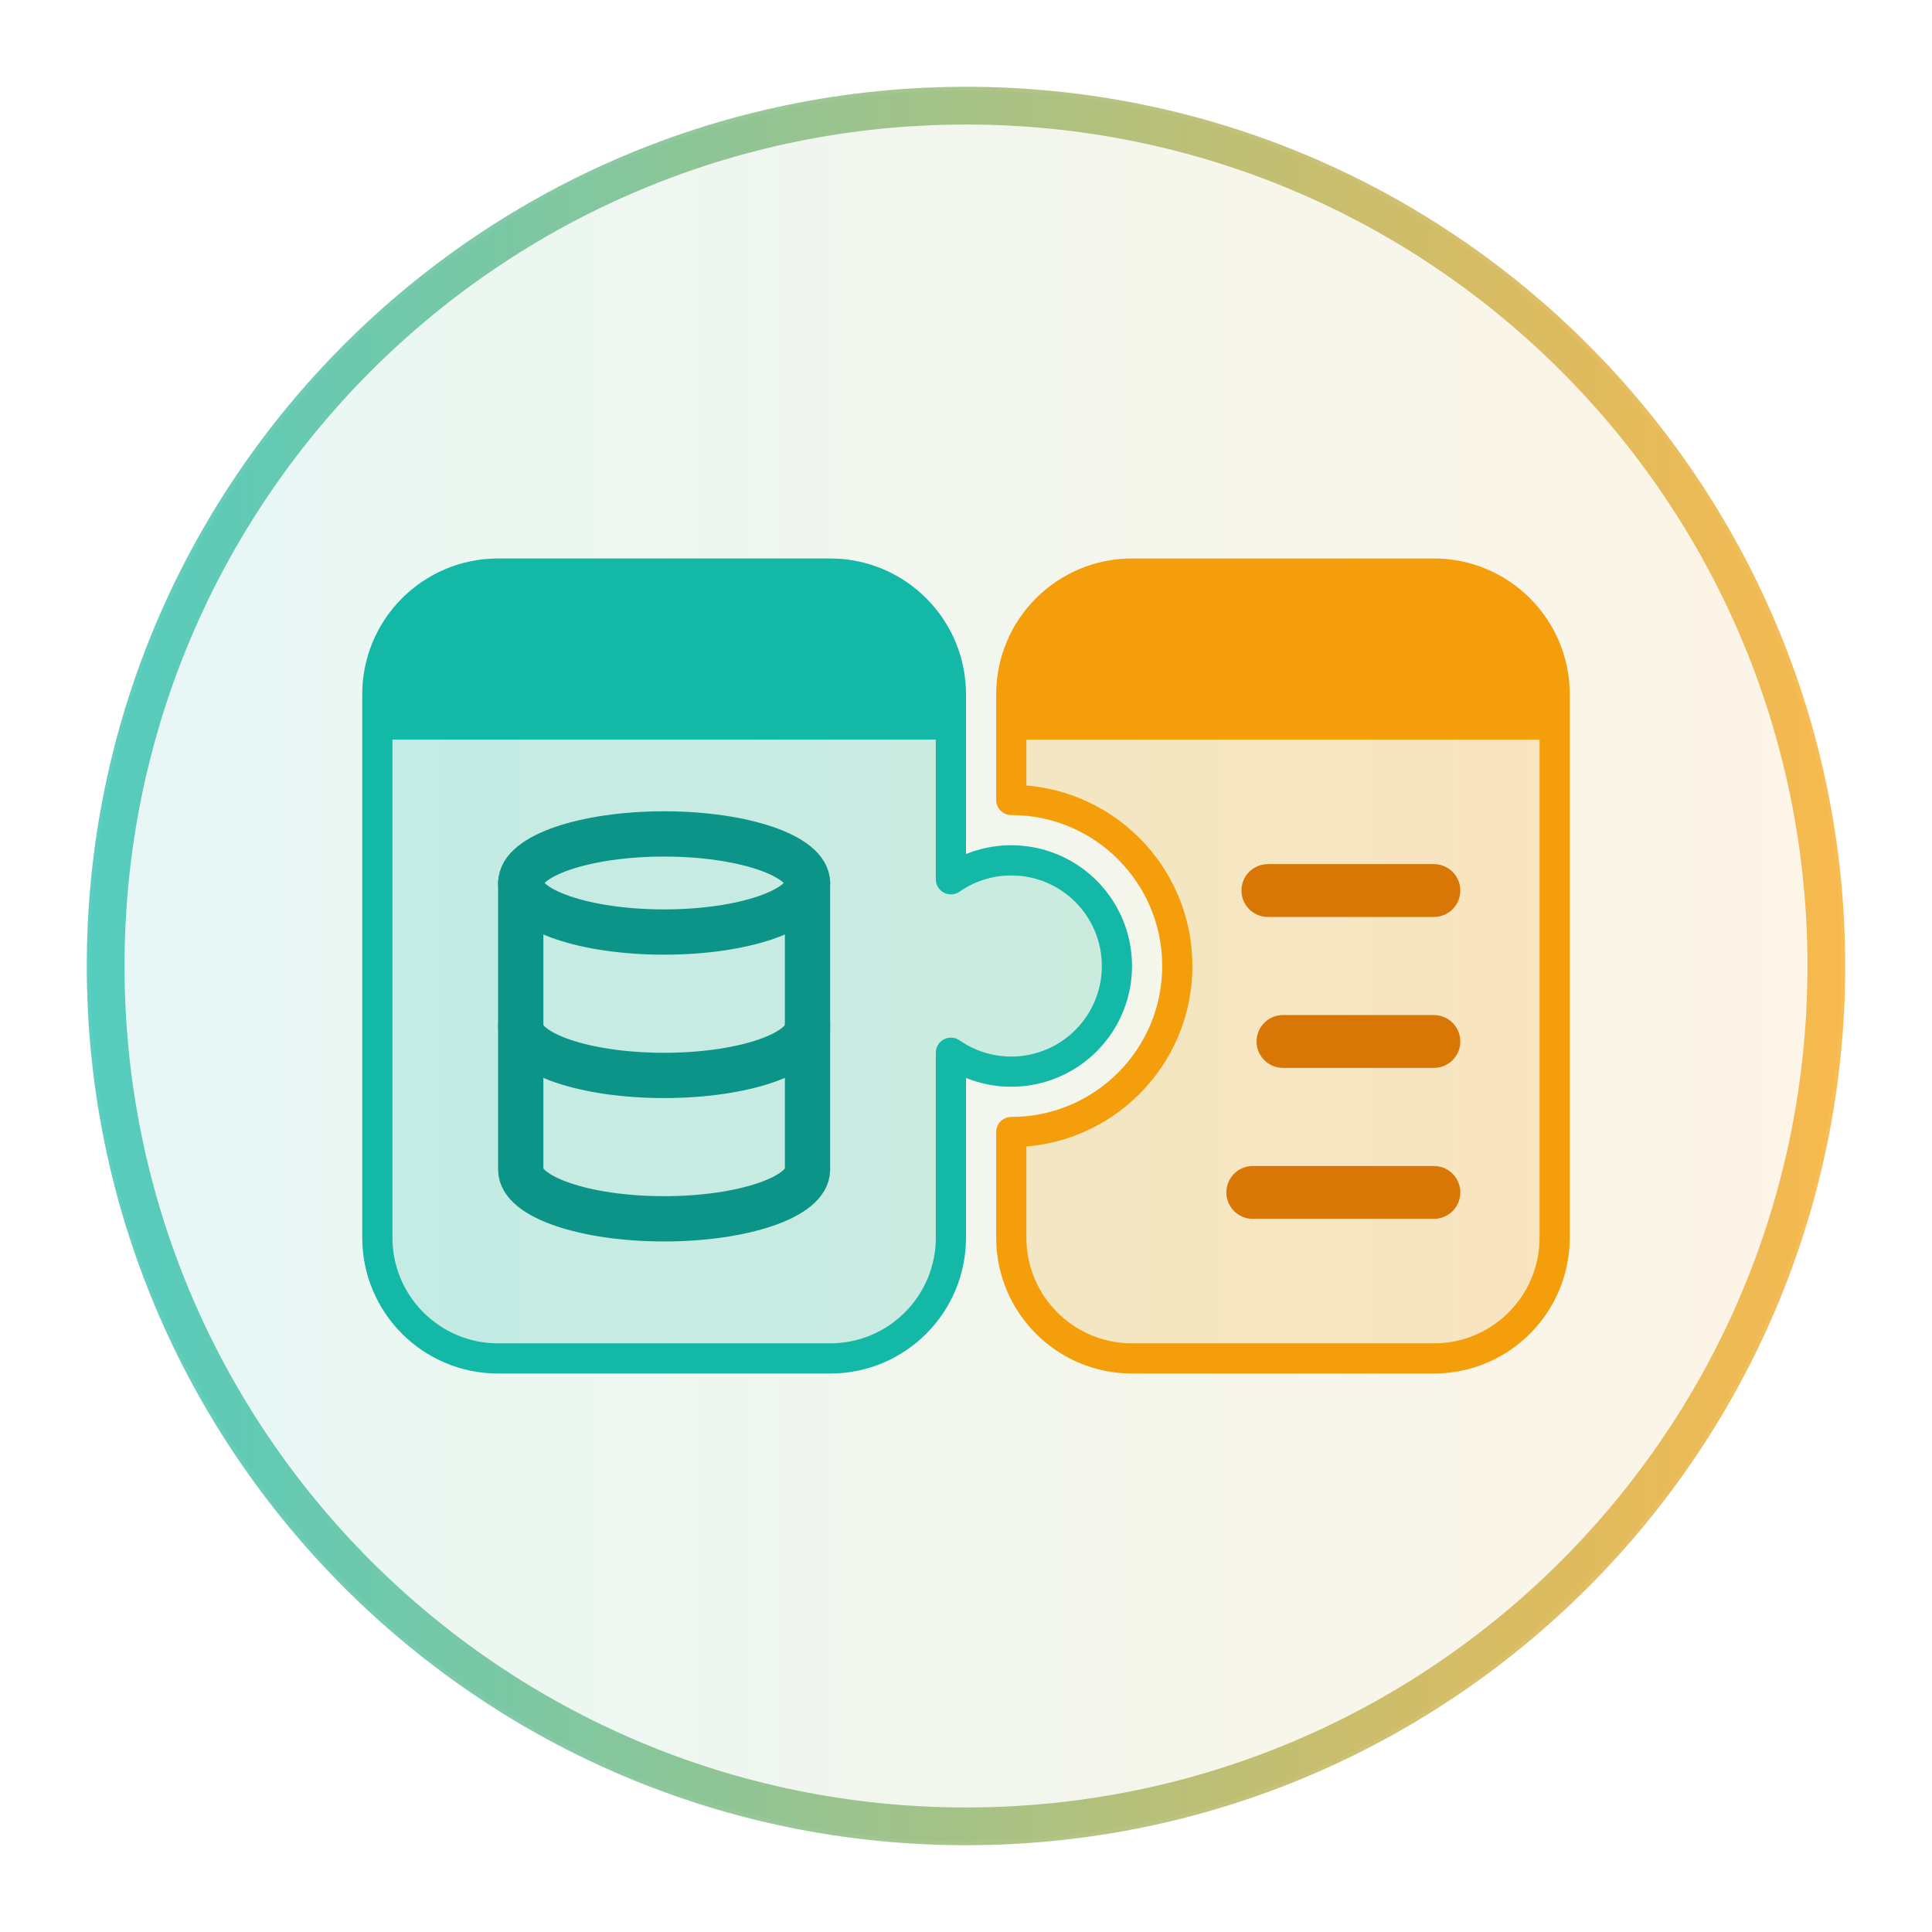
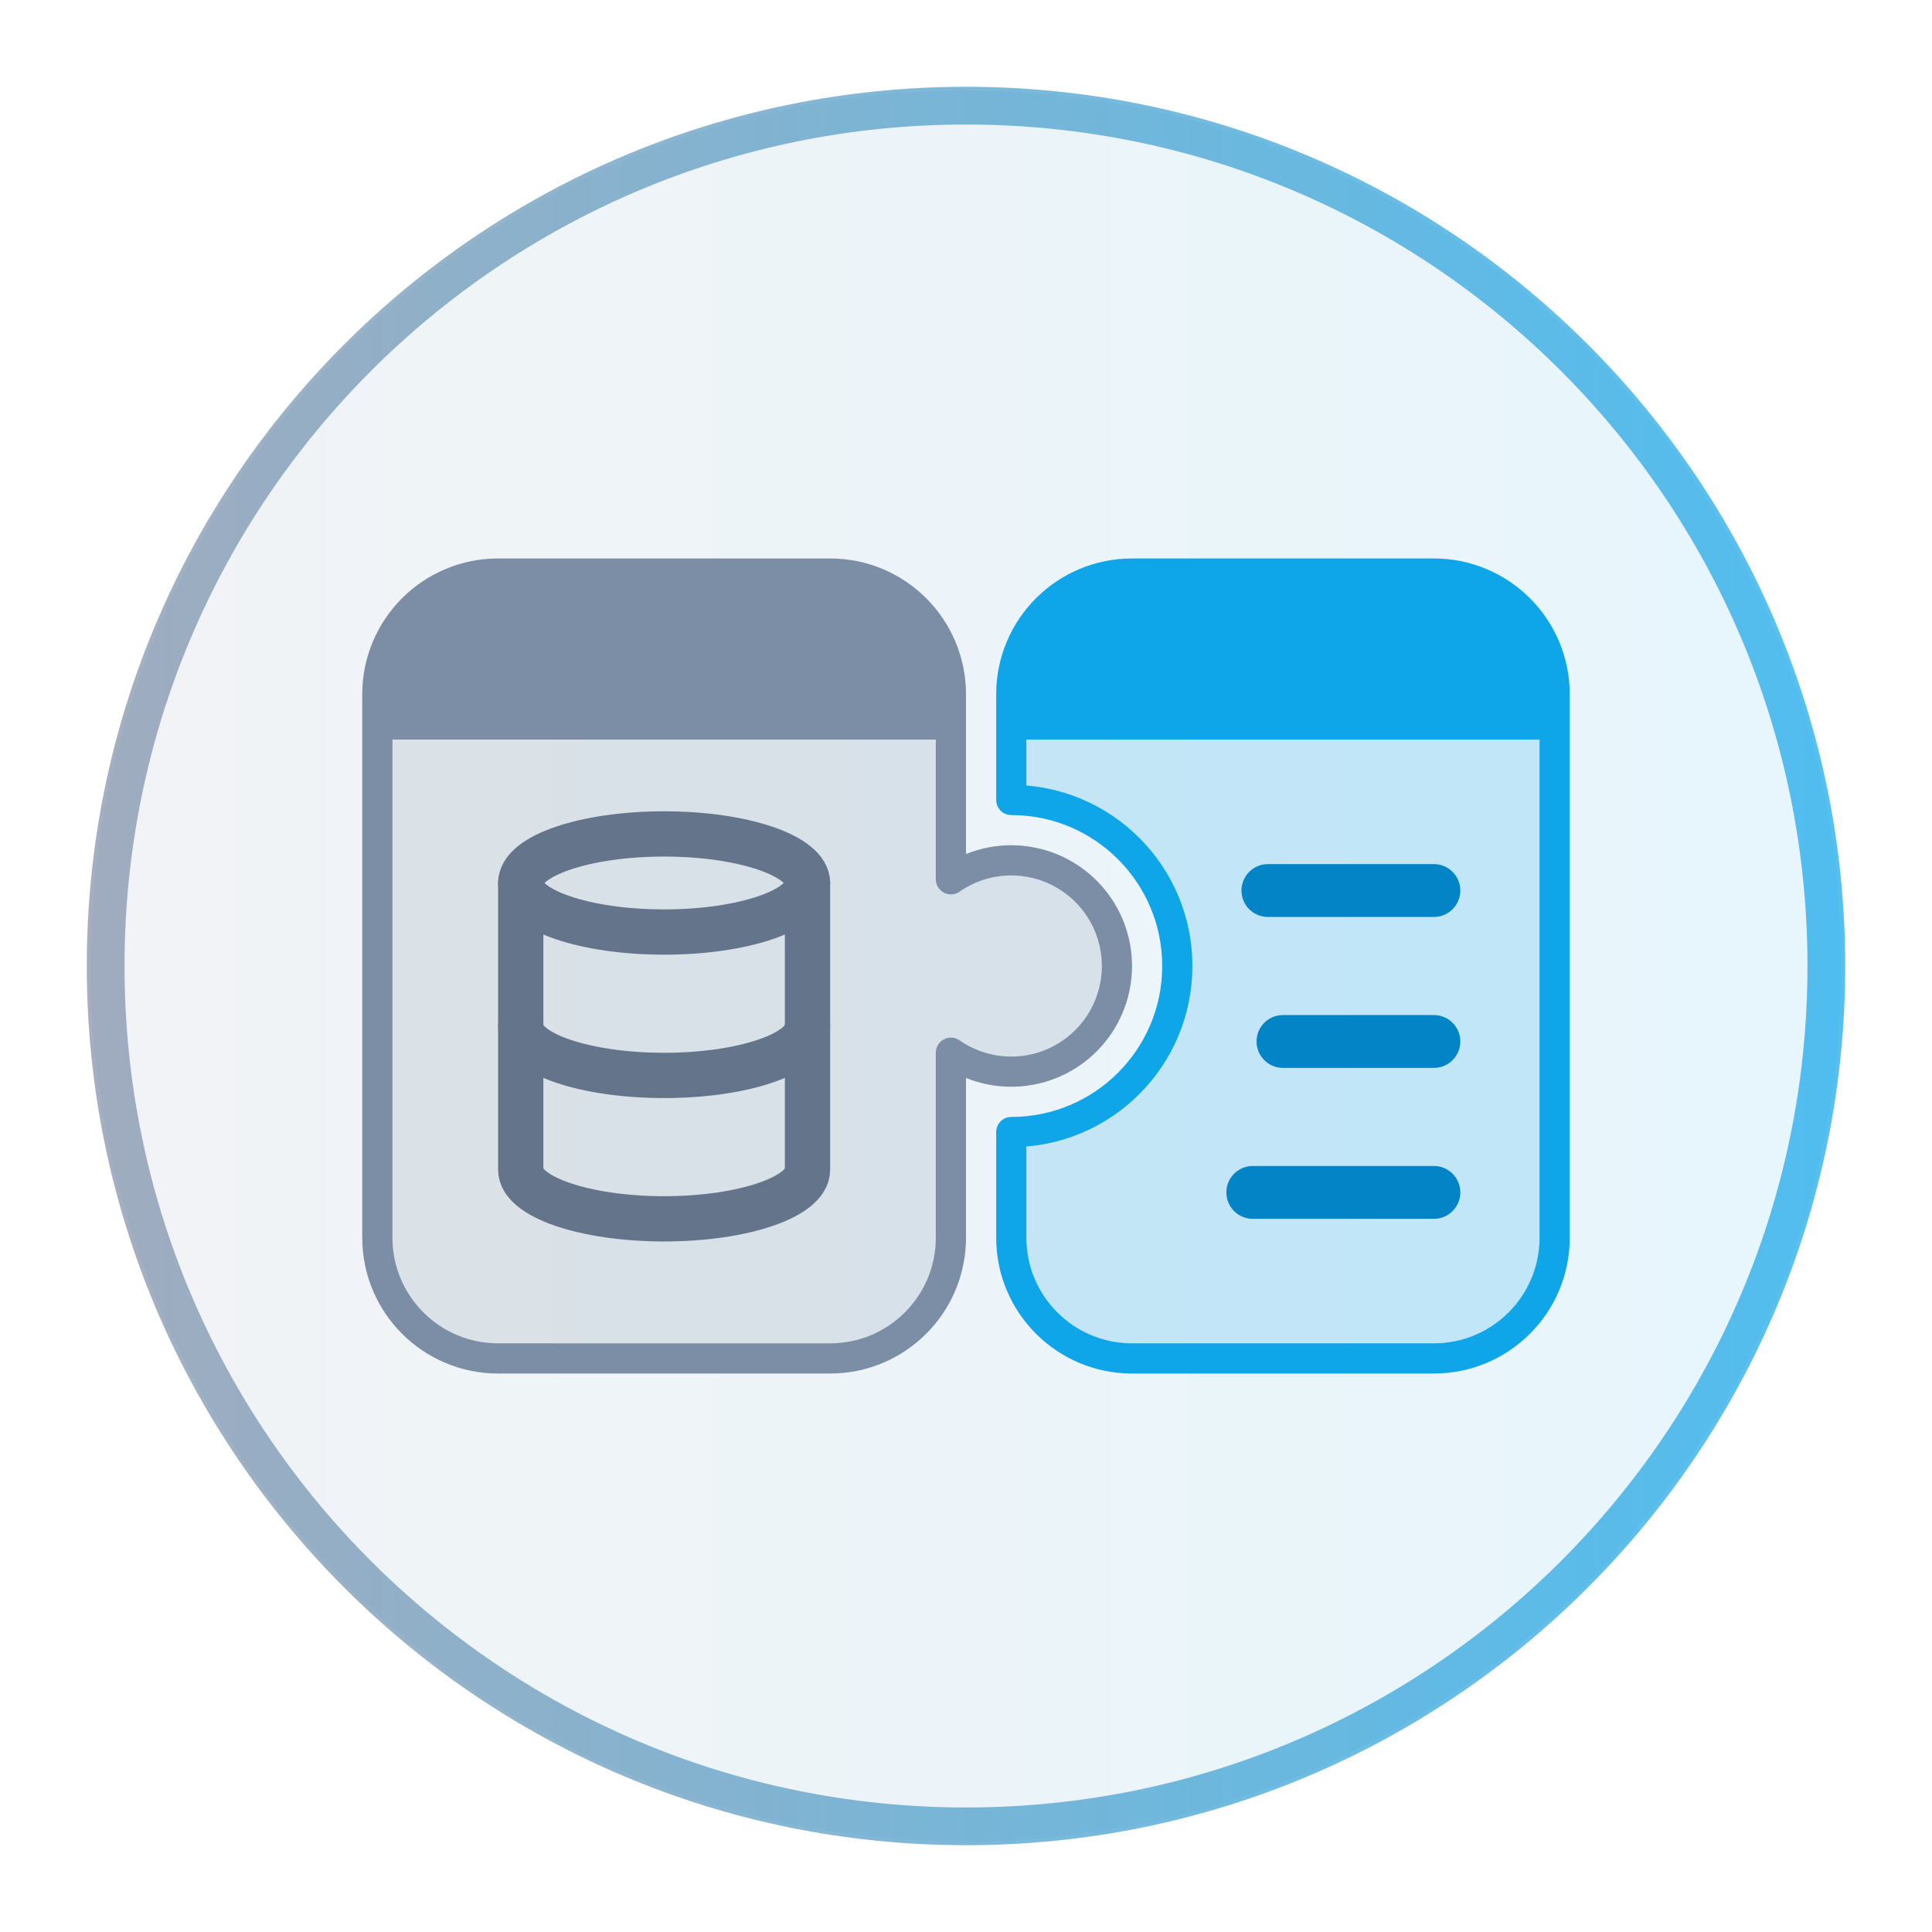
<svg xmlns="http://www.w3.org/2000/svg" width="256" height="256" viewBox="0 0 256 256" fill="none" role="img" aria-labelledby="te-title">
  <defs>
    <linearGradient id="te-ring" x1="12" y1="128" x2="244" y2="128" gradientUnits="userSpaceOnUse">
-       <stop stop-color="#14B8A6" />
-       <stop offset="1" stop-color="#F59E0B" />
+       <stop stop-color="#7C8DA6" />
+       <stop offset="1" stop-color="#0EA5E9" />
    </linearGradient>
  </defs>
  <circle cx="128" cy="128" r="116" fill="url(#te-ring)" fill-opacity="0.1" />
  <circle cx="128" cy="128" r="114" stroke="url(#te-ring)" stroke-width="5" stroke-opacity="0.7" />
  <g>
    <animateTransform attributeName="transform" type="translate" values="26 0;26 0;-3 0;0 0" keyTimes="0;0.3;0.85;1" dur="1.3s" repeatCount="1" fill="freeze" />
-     <path d="M150 76 H190 A16 16 0 0 1 206 92 V164 A16 16 0 0 1 190 180 H150 A16 16 0 0 1 134 164 V150 A22 22 0 0 0 134 106 V92 A16 16 0 0 1 150 76 Z" fill="#F59E0B" fill-opacity="0.18" stroke="#F59E0B" stroke-width="4" stroke-linejoin="round" />
-     <path d="M134 98 V92 A16 16 0 0 1 150 76 H190 A16 16 0 0 1 206 92 V98 Z" fill="#F59E0B" />
-     <g stroke="#D97706" stroke-width="7" stroke-linecap="round">
+     <path d="M150 76 H190 A16 16 0 0 1 206 92 V164 A16 16 0 0 1 190 180 H150 A16 16 0 0 1 134 164 V150 A22 22 0 0 0 134 106 V92 A16 16 0 0 1 150 76 Z" fill="#0EA5E9" fill-opacity="0.18" stroke="#0EA5E9" stroke-width="4" stroke-linejoin="round" />
+     <path d="M134 98 V92 A16 16 0 0 1 150 76 H190 A16 16 0 0 1 206 92 V98 Z" fill="#0EA5E9" />
+     <g stroke="#0284C7" stroke-width="7" stroke-linecap="round">
      <path d="M168 118 H190" />
      <path d="M170 138 H190" />
      <path d="M166 158 H190" />
    </g>
  </g>
-   <path d="M66 76 H110 A16 16 0 0 1 126 92 V116.51 A14 14 0 1 1 126 139.49 V164 A16 16 0 0 1 110 180 H66 A16 16 0 0 1 50 164 V92 A16 16 0 0 1 66 76 Z" fill="#14B8A6" fill-opacity="0.18" stroke="#14B8A6" stroke-width="4" stroke-linejoin="round" />
-   <path d="M50 98 V92 A16 16 0 0 1 66 76 H110 A16 16 0 0 1 126 92 V98 Z" fill="#14B8A6" />
-   <g stroke="#0D9488" stroke-width="6" stroke-linecap="round">
+   <path d="M66 76 H110 A16 16 0 0 1 126 92 V116.51 A14 14 0 1 1 126 139.49 V164 A16 16 0 0 1 110 180 H66 A16 16 0 0 1 50 164 V92 A16 16 0 0 1 66 76 Z" fill="#7C8DA6" fill-opacity="0.18" stroke="#7C8DA6" stroke-width="4" stroke-linejoin="round" />
+   <path d="M50 98 V92 A16 16 0 0 1 66 76 H110 A16 16 0 0 1 126 92 V98 Z" fill="#7C8DA6" />
+   <g stroke="#64748B" stroke-width="6" stroke-linecap="round">
    <ellipse cx="88" cy="117" rx="19" ry="6.5" />
    <path d="M69 117 V155 A19 6.5 0 0 0 107 155 V117" />
    <path d="M69 136 A19 6.5 0 0 0 107 136" />
  </g>
</svg>
